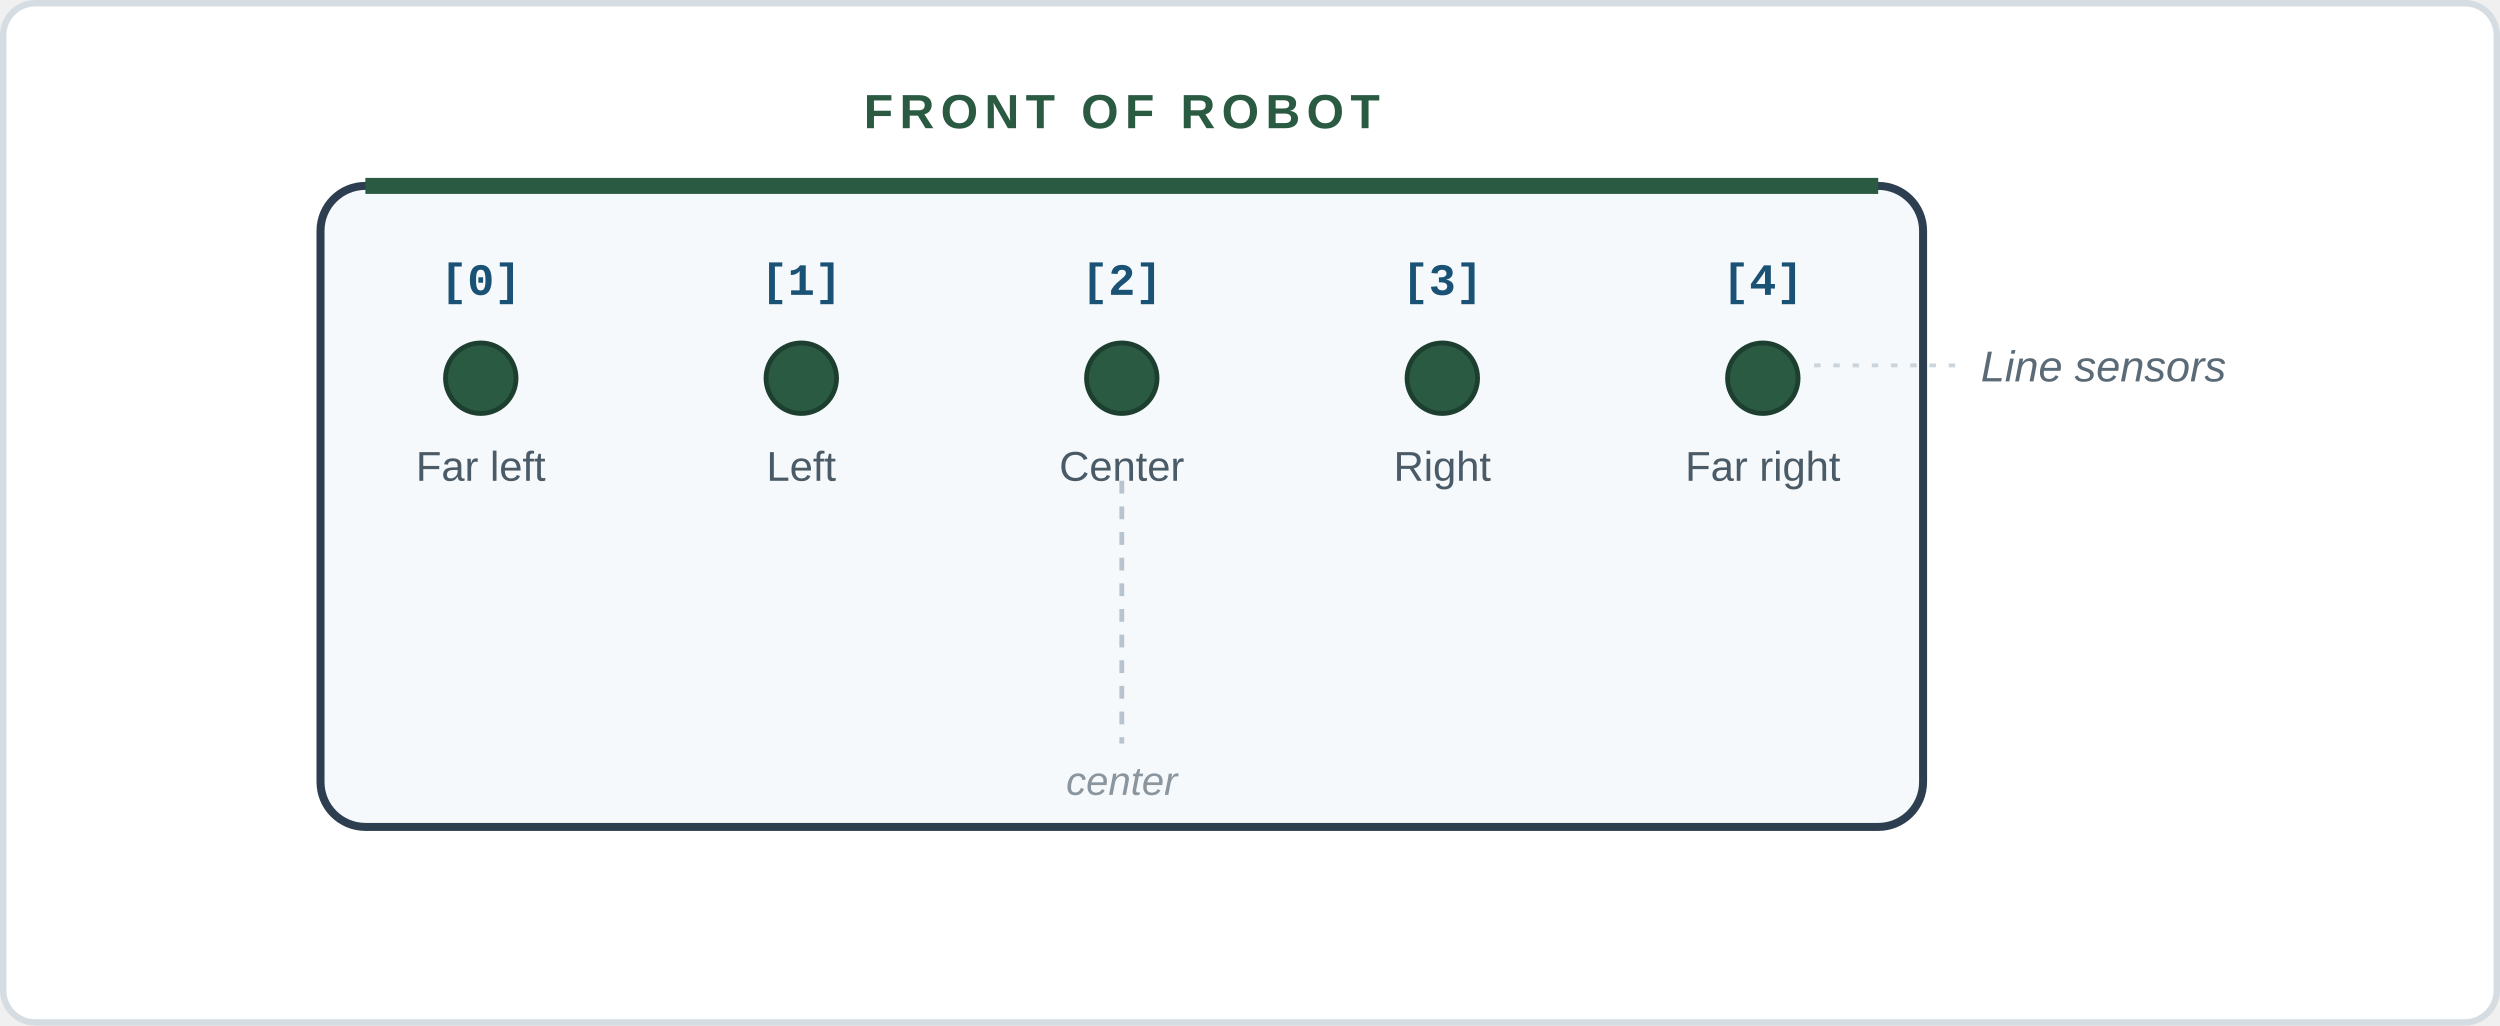
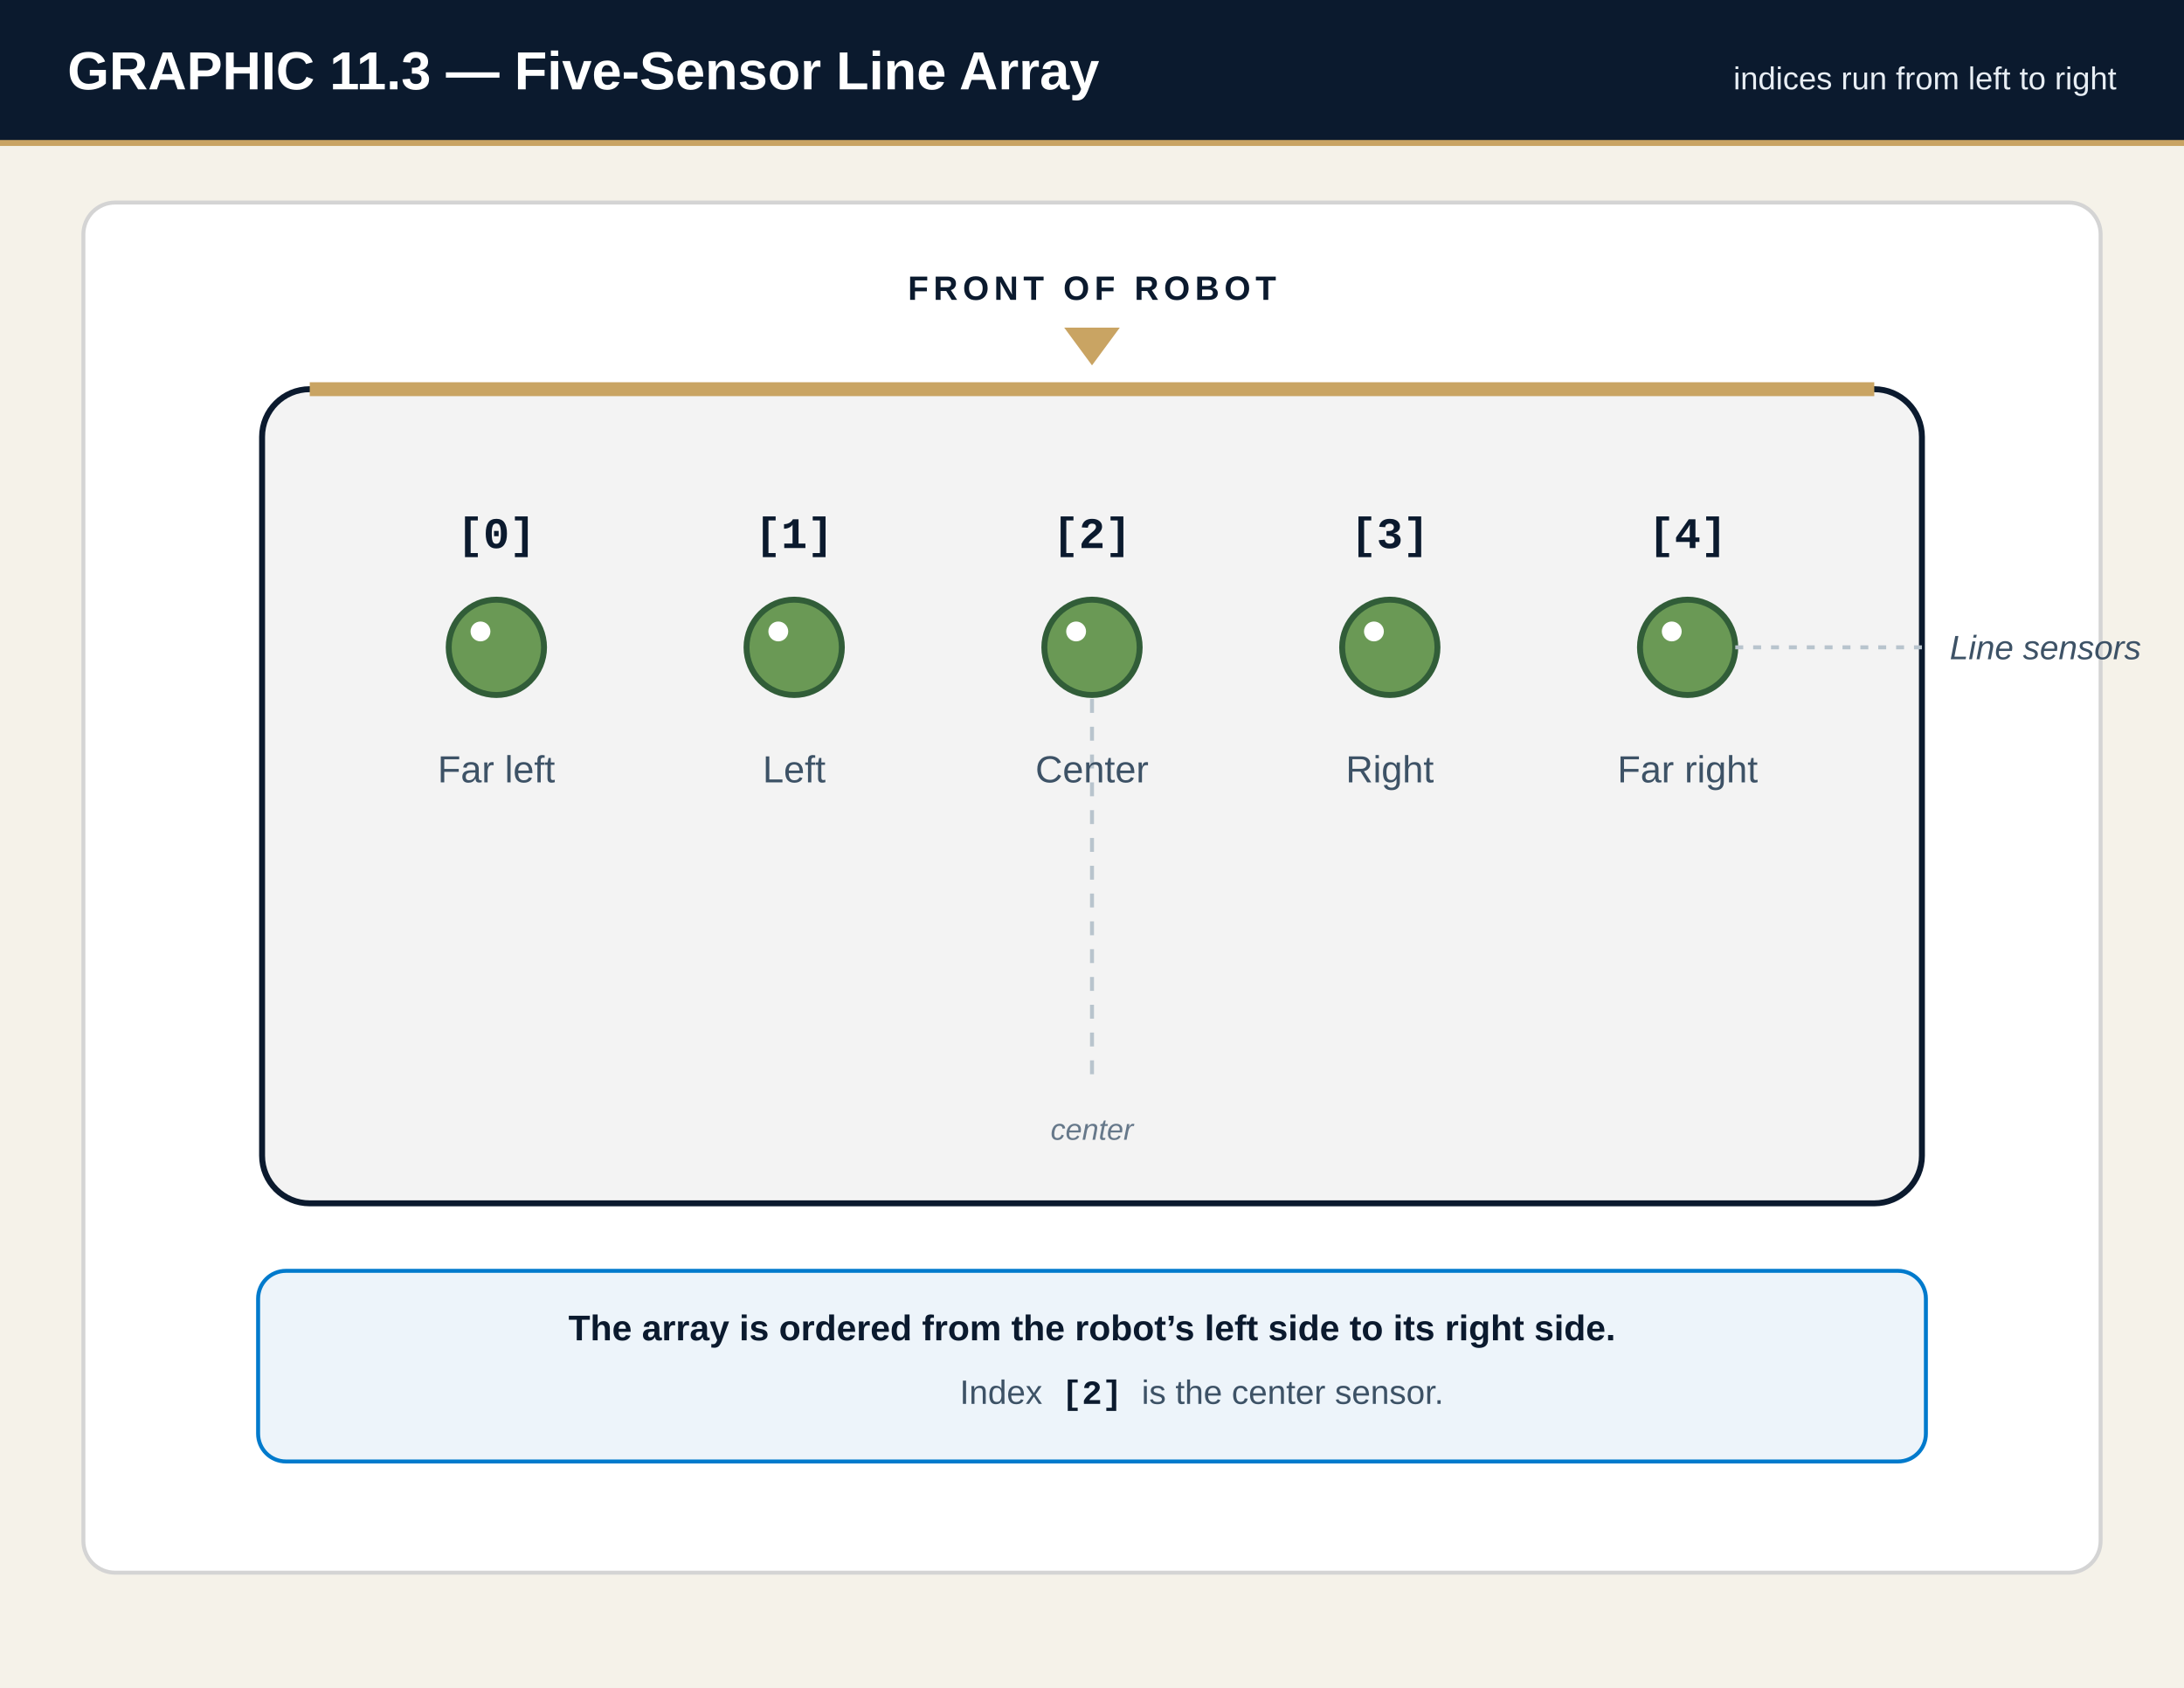
- <svg xmlns="http://www.w3.org/2000/svg" viewBox="0 0 780 320" font-family="Arial, Helvetica, sans-serif">
-   <rect x="1" y="1" width="778" height="318" rx="10" fill="#ffffff" stroke="#d5dde3" stroke-width="2" />
-   <text x="350" y="40" font-size="15" font-weight="bold" fill="#2a5a42" text-anchor="middle" letter-spacing="2">FRONT OF ROBOT</text>
-   <rect x="100" y="58" width="500" height="200" rx="14" fill="#f6f9fb" stroke="#2c3e50" stroke-width="2.5" />
-   <line x1="114" y1="58" x2="586" y2="58" stroke="#2a5a42" stroke-width="5" />
-   <line x1="350" y1="150" x2="350" y2="232" stroke="#b8c4cd" stroke-width="1.5" stroke-dasharray="4 4" />
-   <text x="350" y="248" font-size="12.5" font-style="italic" fill="#8a959e" text-anchor="middle">center</text>
-   <g font-family="'Courier New', Courier, monospace" font-size="14" font-weight="bold" fill="#1a5276" text-anchor="middle">
-     <text x="150" y="92" textLength="27">[0]</text>
-     <text x="250" y="92" textLength="27">[1]</text>
-     <text x="350" y="92" textLength="27">[2]</text>
-     <text x="450" y="92" textLength="27">[3]</text>
-     <text x="550" y="92" textLength="27">[4]</text>
+ <svg xmlns="http://www.w3.org/2000/svg" width="1100" height="850" viewBox="0 0 1100 850" role="img" aria-labelledby="title desc">
+   <rect x="0" y="0" width="1100" height="850" fill="#F5F2E9" />
+   <rect x="0" y="0" width="1100" height="72" fill="#0B1A2E" />
+   <text x="34" y="45" font-family="Arial, Helvetica, sans-serif" font-size="27" font-weight="700" fill="#FFFFFF">GRAPHIC 11.3 — Five-Sensor Line Array</text>
+   <text x="1066" y="45" text-anchor="end" font-family="Arial, Helvetica, sans-serif" font-size="16" fill="#E8EEF4">indices run from left to right</text>
+   <line x1="0" y1="72" x2="1100" y2="72" stroke="#C9A463" stroke-width="3" />
+   <rect x="42" y="102" width="1016" height="690" rx="16" fill="#FFFFFF" stroke="#D4D4D4" stroke-width="2" />
+   <text x="550" y="151" text-anchor="middle" font-family="Arial, Helvetica, sans-serif" font-size="17" font-weight="700" letter-spacing="2.5" fill="#0B1A2E">FRONT OF ROBOT</text>
+   <polygon points="536,165 564,165 550,184" fill="#C9A463" />
+   <rect x="132" y="196" width="836" height="410" rx="24" fill="#F3F3F3" stroke="#0B1A2E" stroke-width="3" />
+   <line x1="156" y1="196" x2="944" y2="196" stroke="#C9A463" stroke-width="7" />
+   <line x1="550" y1="338" x2="550" y2="548" stroke="#B8C4CD" stroke-width="2" stroke-dasharray="7 7" />
+   <text x="550" y="574" text-anchor="middle" font-family="Arial, Helvetica, sans-serif" font-size="15" font-style="italic" fill="#66788A">center</text>
+   <g font-family="Courier New, monospace" font-size="22" font-weight="700" fill="#0B1A2E" text-anchor="middle">
+     <text x="250" y="276">[0]</text>
+     <text x="400" y="276">[1]</text>
+     <text x="550" y="276">[2]</text>
+     <text x="700" y="276">[3]</text>
+     <text x="850" y="276">[4]</text>
  </g>
-   <g fill="#2a5a42" stroke="#1d3f2f" stroke-width="1.5">
-     <circle cx="150" cy="118" r="11" />
-     <circle cx="250" cy="118" r="11" />
-     <circle cx="350" cy="118" r="11" />
-     <circle cx="450" cy="118" r="11" />
-     <circle cx="550" cy="118" r="11" />
+   <g fill="#6A9955" stroke="#315D38" stroke-width="3">
+     <circle cx="250" cy="326" r="24" />
+     <circle cx="400" cy="326" r="24" />
+     <circle cx="550" cy="326" r="24" />
+     <circle cx="700" cy="326" r="24" />
+     <circle cx="850" cy="326" r="24" />
  </g>
-   <g font-size="13" fill="#4a5a66" text-anchor="middle">
-     <text x="150" y="150">Far left</text>
-     <text x="250" y="150">Left</text>
-     <text x="350" y="150">Center</text>
-     <text x="450" y="150">Right</text>
-     <text x="550" y="150">Far right</text>
+   <g fill="#FFFFFF">
+     <circle cx="242" cy="318" r="5" />
+     <circle cx="392" cy="318" r="5" />
+     <circle cx="542" cy="318" r="5" />
+     <circle cx="692" cy="318" r="5" />
+     <circle cx="842" cy="318" r="5" />
  </g>
-   <line x1="566" y1="114" x2="612" y2="114" stroke="#c9d4dc" stroke-width="1.2" stroke-dasharray="2 4" />
-   <text x="618" y="119" font-size="13.5" font-style="italic" fill="#5a6a76">Line sensors</text>
+   <g font-family="Arial, Helvetica, sans-serif" font-size="19" fill="#3D5266" text-anchor="middle">
+     <text x="250" y="394">Far left</text>
+     <text x="400" y="394">Left</text>
+     <text x="550" y="394">Center</text>
+     <text x="700" y="394">Right</text>
+     <text x="850" y="394">Far right</text>
+   </g>
+   <line x1="874" y1="326" x2="968" y2="326" stroke="#B8C4CD" stroke-width="2" stroke-dasharray="4 5" />
+   <text x="982" y="332" font-family="Arial, Helvetica, sans-serif" font-size="17" font-style="italic" fill="#3D5266">Line sensors</text>
+   <rect x="130" y="640" width="840" height="96" rx="14" fill="#EDF4FA" stroke="#007ACC" stroke-width="2" />
+   <text x="550" y="675" text-anchor="middle" font-family="Arial, Helvetica, sans-serif" font-size="18" font-weight="700" fill="#0B1A2E">The array is ordered from the robot’s left side to its right side.</text>
+   <text x="525" y="707" text-anchor="end" font-family="Arial, Helvetica, sans-serif" font-size="17" fill="#3D5266">Index</text>
+   <text x="550" y="707" text-anchor="middle" font-family="Courier New, monospace" font-size="17" font-weight="700" fill="#0B1A2E">[2]</text>
+   <text x="575" y="707" text-anchor="start" font-family="Arial, Helvetica, sans-serif" font-size="17" fill="#3D5266">is the center sensor.</text>
</svg>
